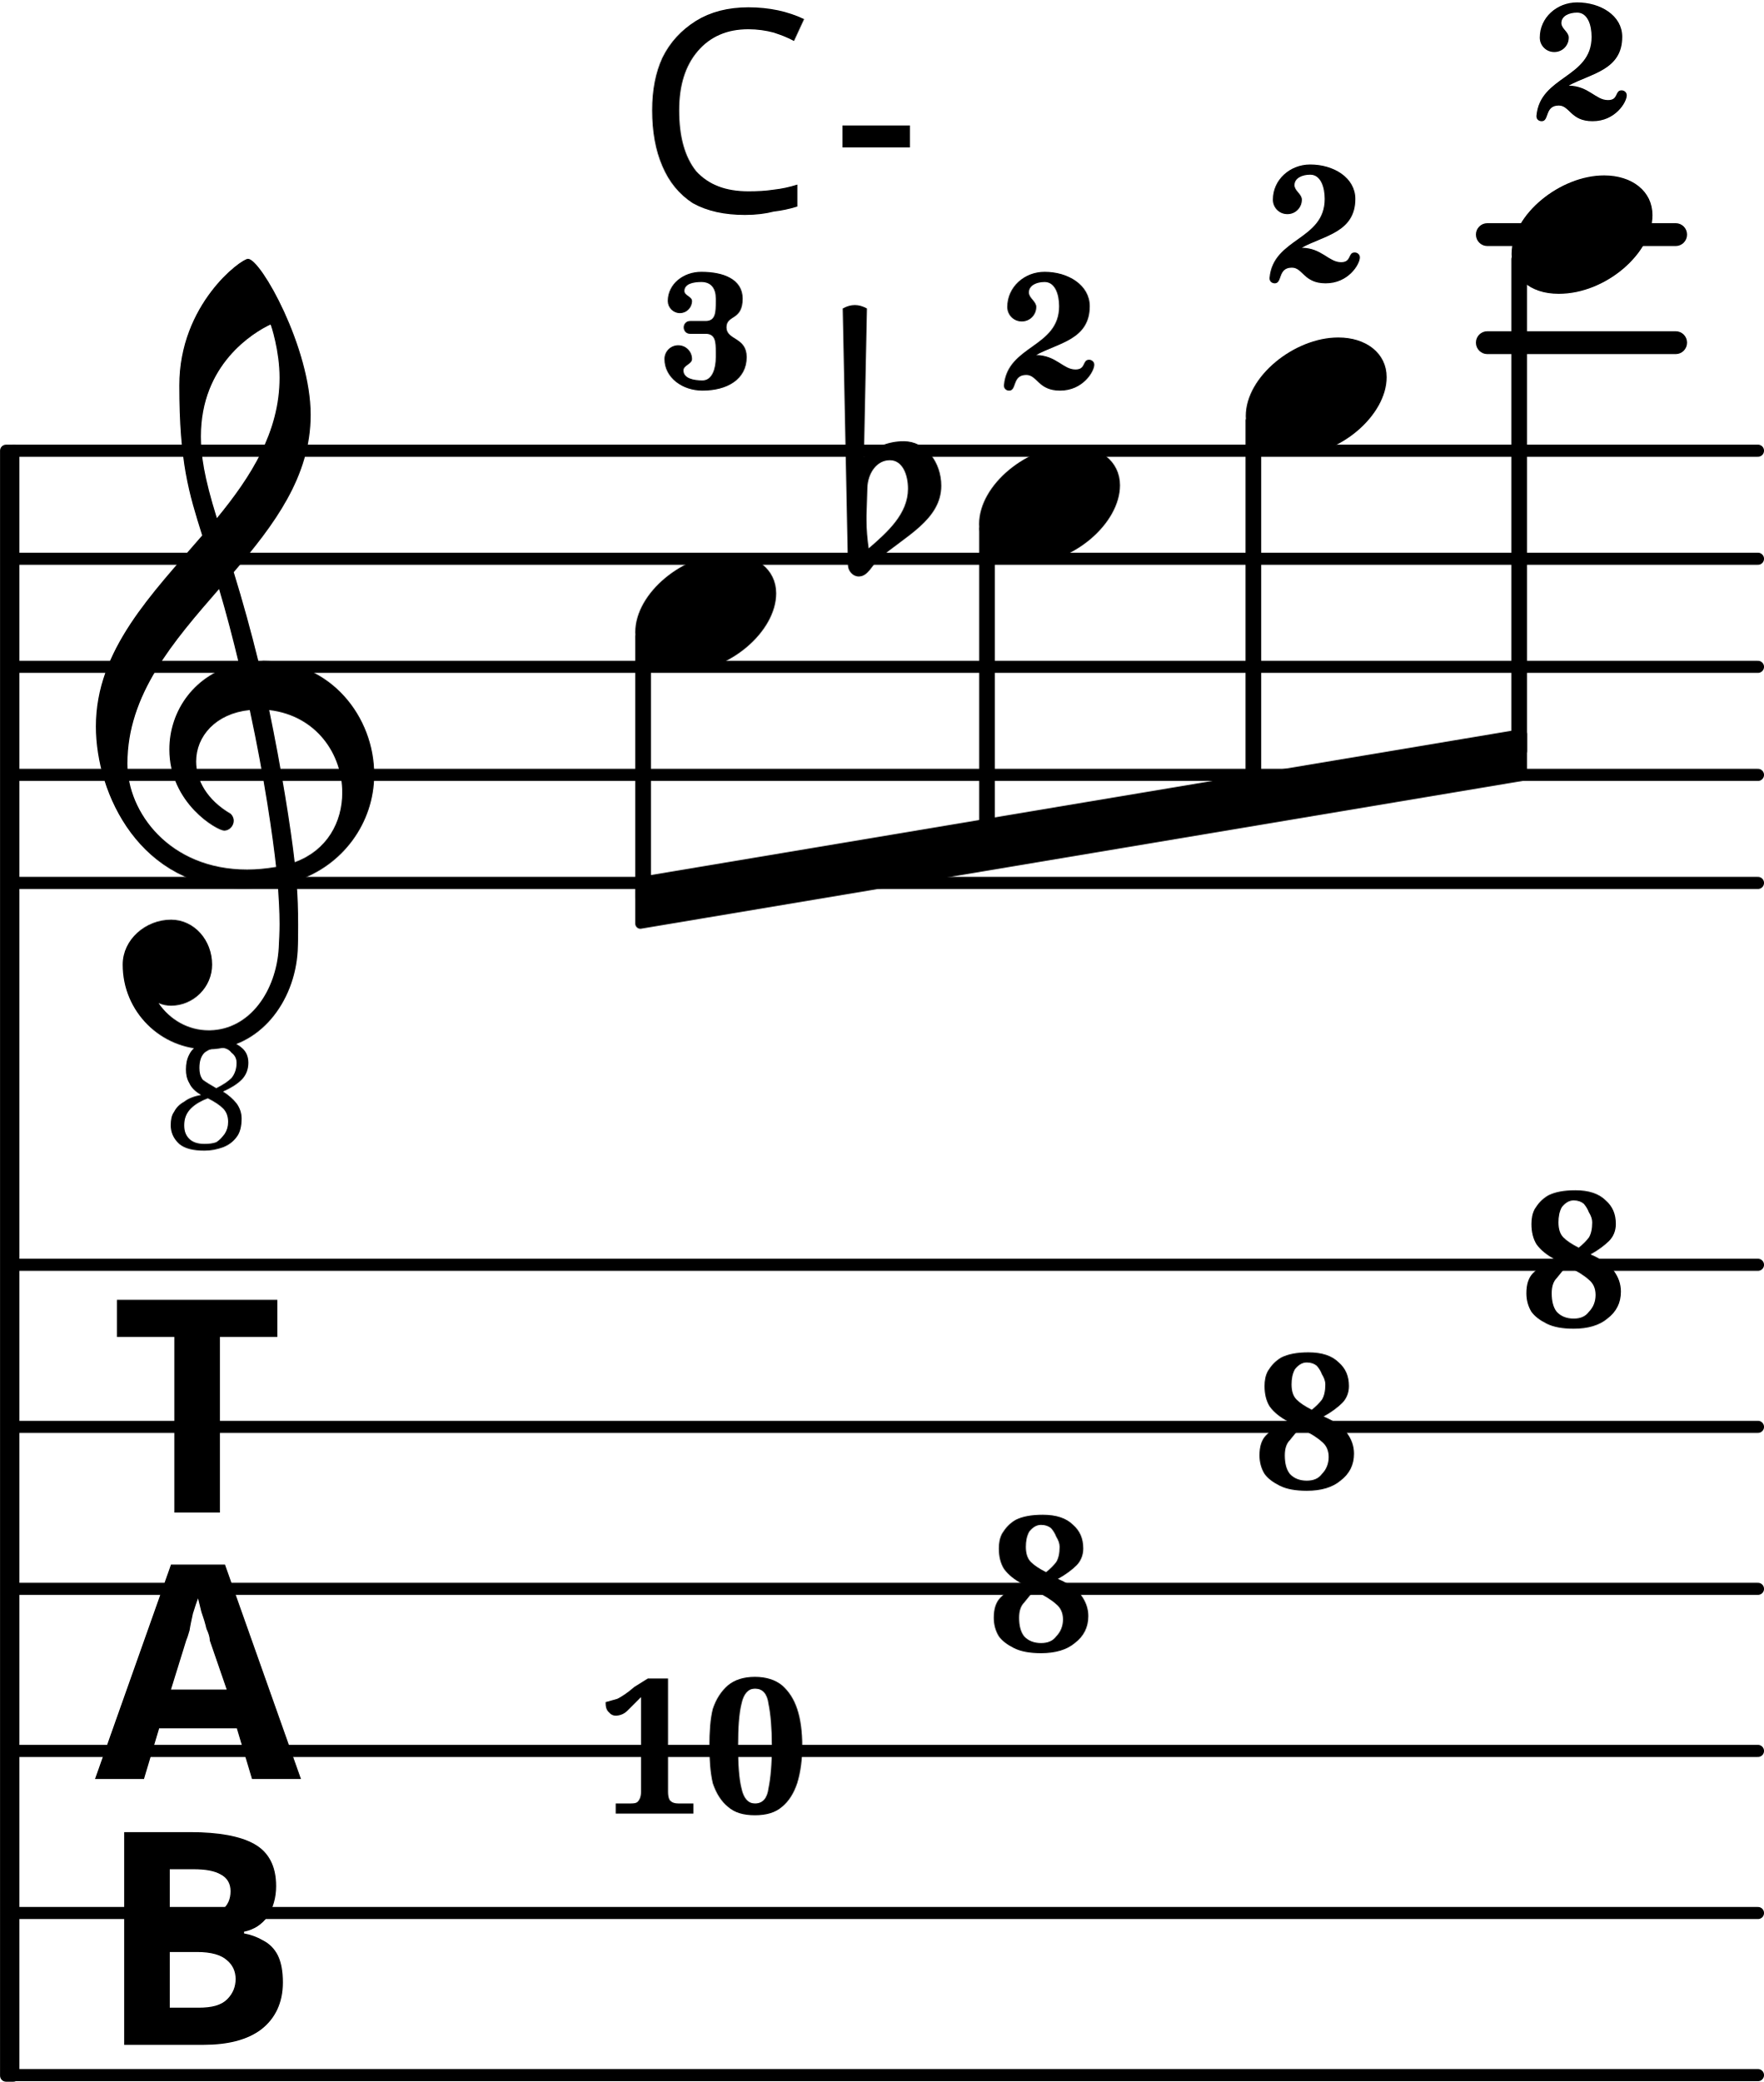
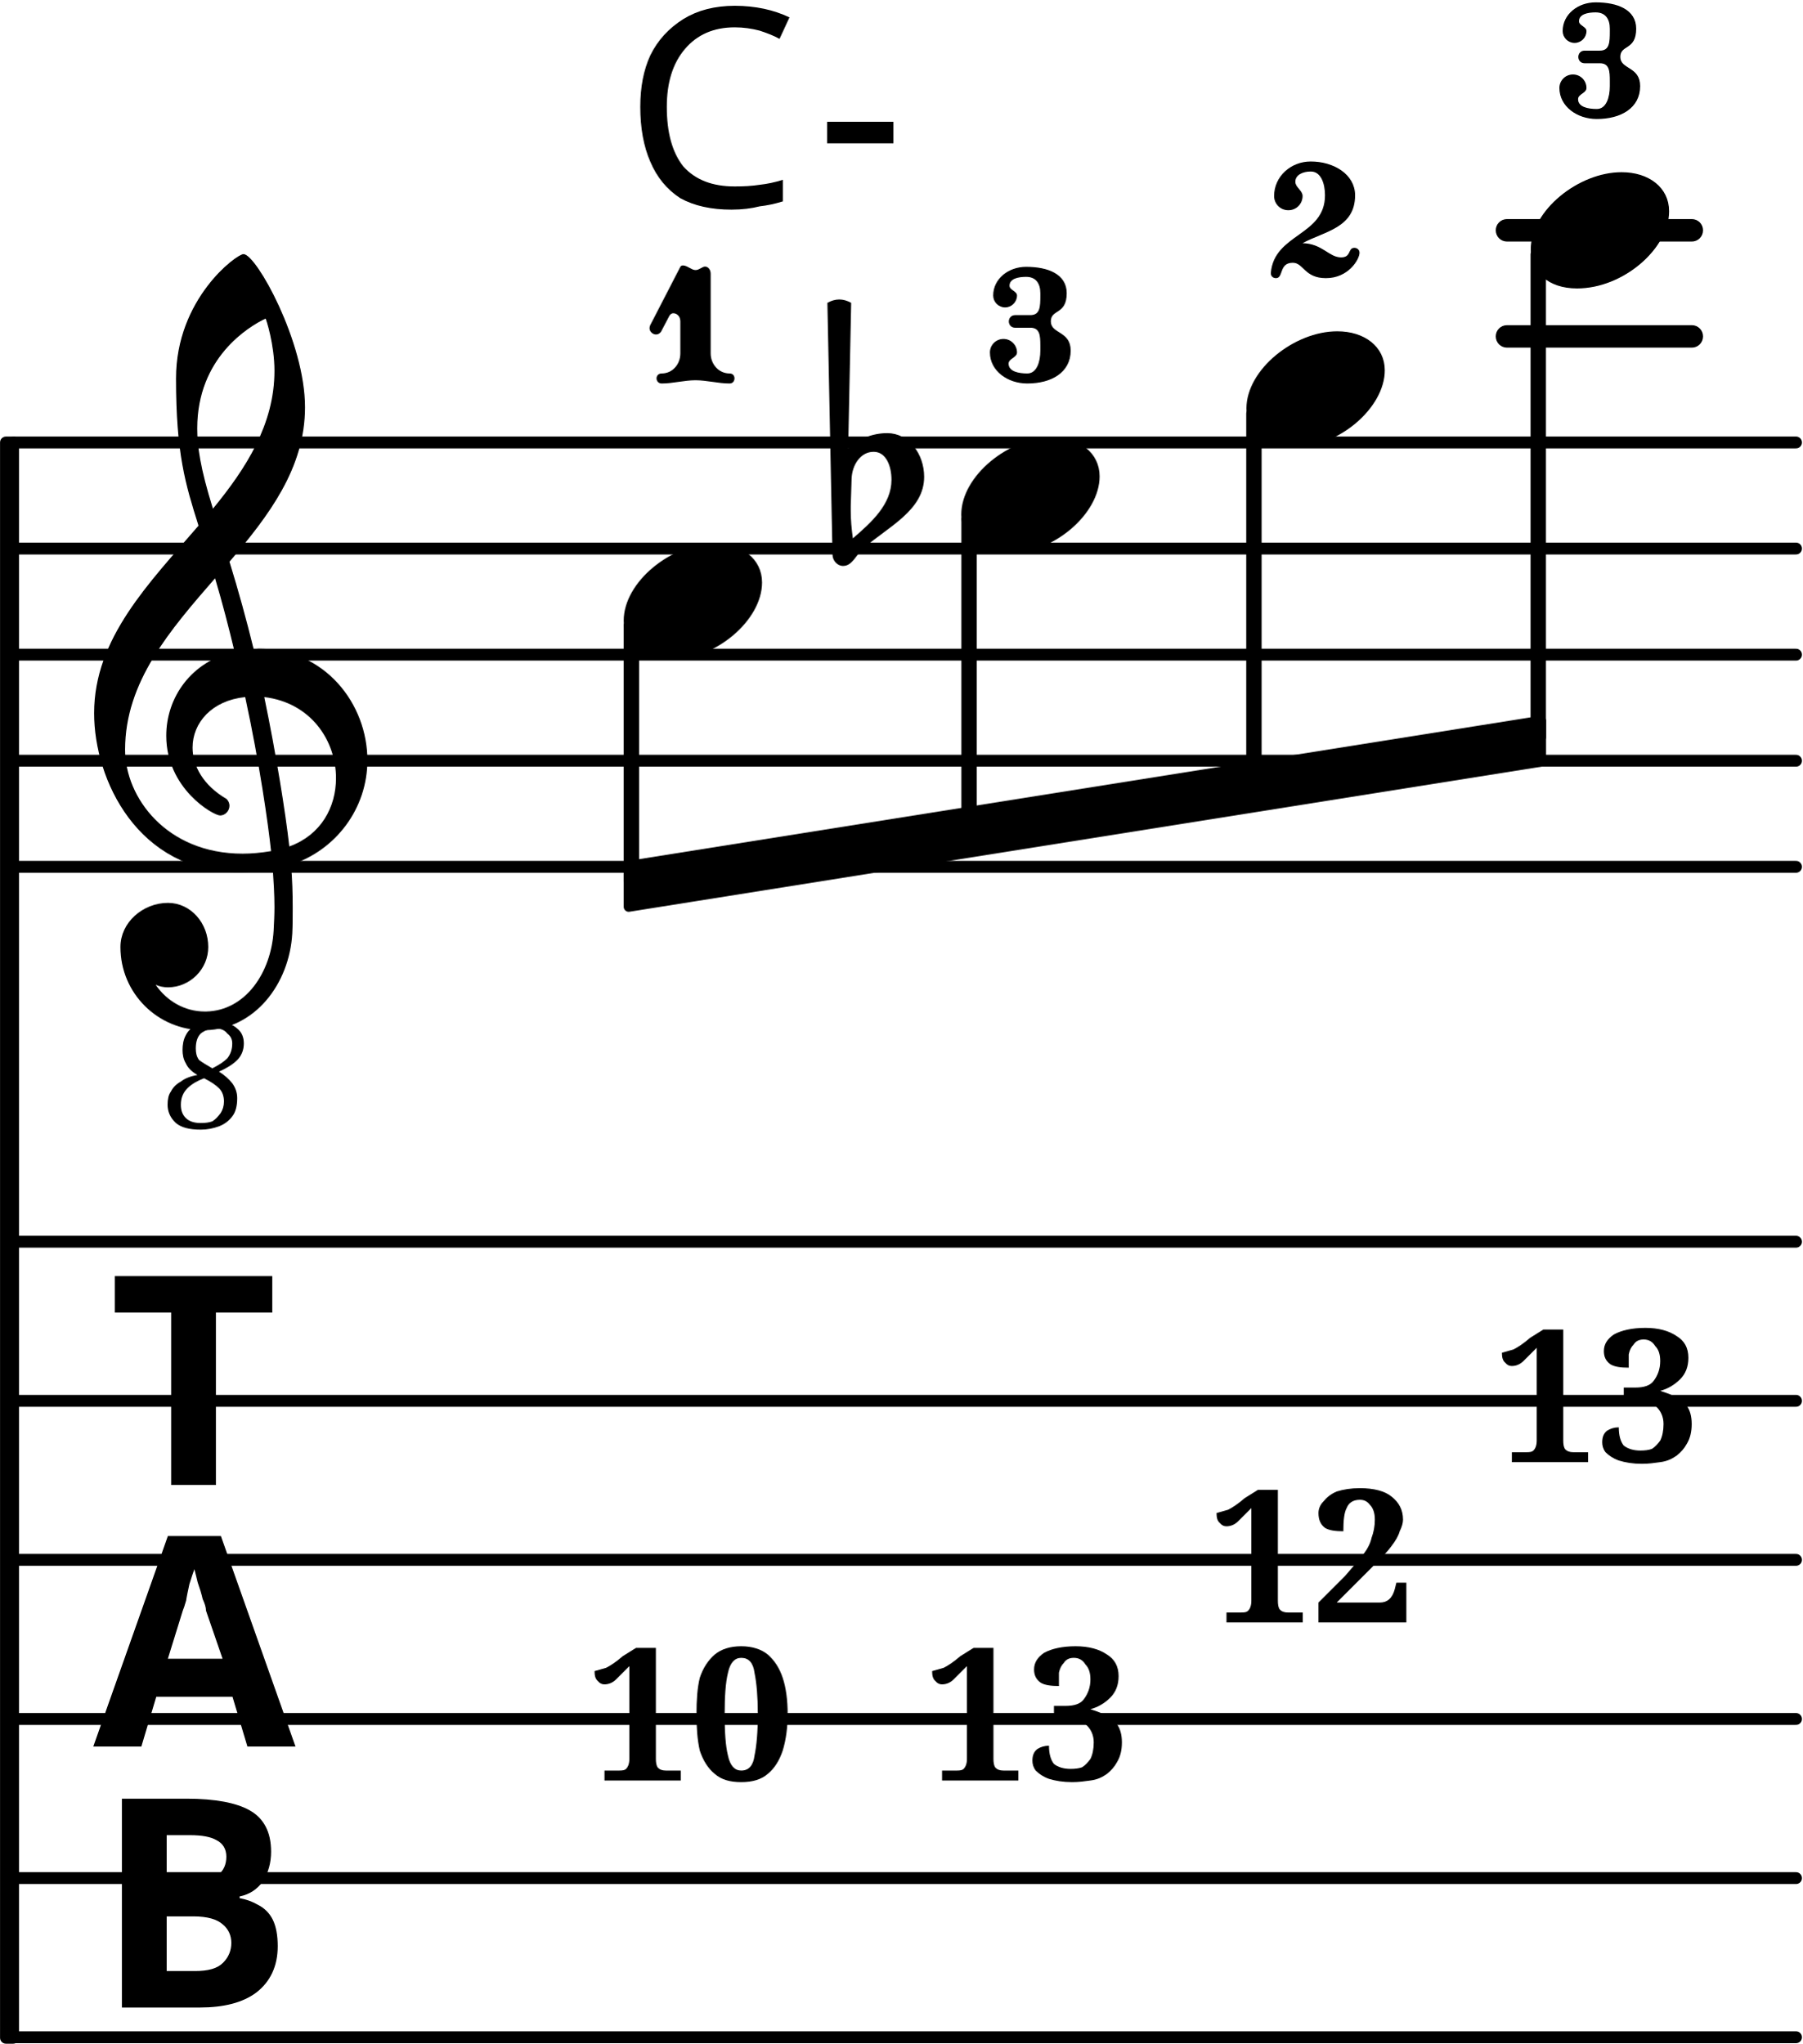
- <svg xmlns="http://www.w3.org/2000/svg" preserveAspectRatio="xMidYMid meet" viewBox="-0.079 -4.234 16.32 19.26">
+ <svg xmlns="http://www.w3.org/2000/svg" preserveAspectRatio="xMidYMid meet" viewBox="-0.079 -4.234 16.99 19.26">
  <g transform="translate(0, -2.063)">
-     <rect x="13.58" y="-0.106" width="1.954" height="0.212" ry="0.106" fill="currentColor" />
+     <rect x="14.02" y="-0.106" width="1.954" height="0.212" ry="0.106" fill="currentColor" />
  </g>
  <g transform="translate(0, -1.063)">
-     <rect x="13.58" y="-0.106" width="1.954" height="0.212" ry="0.106" fill="currentColor" />
+     <rect x="14.02" y="-0.106" width="1.954" height="0.212" ry="0.106" fill="currentColor" />
  </g>
  <g transform="translate(0, 3.937)">
-     <line stroke-linejoin="round" stroke-linecap="round" stroke-width="0.112" stroke="currentColor" x1="0.056" y1="0" x2="16.19" y2="0" />
+     <line stroke-linejoin="round" stroke-linecap="round" stroke-width="0.112" stroke="currentColor" x1="0.056" y1="0" x2="16.85" y2="0" />
  </g>
  <g transform="translate(0, 2.937)">
-     <line stroke-linejoin="round" stroke-linecap="round" stroke-width="0.112" stroke="currentColor" x1="0.056" y1="0" x2="16.19" y2="0" />
+     <line stroke-linejoin="round" stroke-linecap="round" stroke-width="0.112" stroke="currentColor" x1="0.056" y1="0" x2="16.85" y2="0" />
  </g>
  <g transform="translate(0, 1.937)">
-     <line stroke-linejoin="round" stroke-linecap="round" stroke-width="0.112" stroke="currentColor" x1="0.056" y1="0" x2="16.19" y2="0" />
+     <line stroke-linejoin="round" stroke-linecap="round" stroke-width="0.112" stroke="currentColor" x1="0.056" y1="0" x2="16.85" y2="0" />
  </g>
  <g transform="translate(0, 0.9368)">
-     <line stroke-linejoin="round" stroke-linecap="round" stroke-width="0.112" stroke="currentColor" x1="0.056" y1="0" x2="16.19" y2="0" />
+     <line stroke-linejoin="round" stroke-linecap="round" stroke-width="0.112" stroke="currentColor" x1="0.056" y1="0" x2="16.85" y2="0" />
  </g>
  <g transform="translate(0, -0.0632)">
-     <line stroke-linejoin="round" stroke-linecap="round" stroke-width="0.112" stroke="currentColor" x1="0.056" y1="0" x2="16.19" y2="0" />
+     <line stroke-linejoin="round" stroke-linecap="round" stroke-width="0.112" stroke="currentColor" x1="0.056" y1="0" x2="16.85" y2="0" />
  </g>
  <g transform="translate(0, 14.97)">
-     <line stroke-linejoin="round" stroke-linecap="round" stroke-width="0.112" stroke="currentColor" x1="0.056" y1="0" x2="16.19" y2="0" />
+     <line stroke-linejoin="round" stroke-linecap="round" stroke-width="0.112" stroke="currentColor" x1="0.056" y1="0" x2="16.85" y2="0" />
  </g>
  <g transform="translate(0, 13.47)">
-     <line stroke-linejoin="round" stroke-linecap="round" stroke-width="0.112" stroke="currentColor" x1="0.056" y1="0" x2="16.19" y2="0" />
+     <line stroke-linejoin="round" stroke-linecap="round" stroke-width="0.112" stroke="currentColor" x1="0.056" y1="0" x2="16.85" y2="0" />
  </g>
  <g transform="translate(0, 11.97)">
-     <line stroke-linejoin="round" stroke-linecap="round" stroke-width="0.112" stroke="currentColor" x1="0.056" y1="0" x2="16.19" y2="0" />
+     <line stroke-linejoin="round" stroke-linecap="round" stroke-width="0.112" stroke="currentColor" x1="0.056" y1="0" x2="16.85" y2="0" />
  </g>
  <g transform="translate(0, 10.47)">
-     <line stroke-linejoin="round" stroke-linecap="round" stroke-width="0.112" stroke="currentColor" x1="0.056" y1="0" x2="16.19" y2="0" />
+     <line stroke-linejoin="round" stroke-linecap="round" stroke-width="0.112" stroke="currentColor" x1="0.056" y1="0" x2="16.85" y2="0" />
  </g>
  <g transform="translate(0, 8.971)">
-     <line stroke-linejoin="round" stroke-linecap="round" stroke-width="0.112" stroke="currentColor" x1="0.056" y1="0" x2="16.19" y2="0" />
+     <line stroke-linejoin="round" stroke-linecap="round" stroke-width="0.112" stroke="currentColor" x1="0.056" y1="0" x2="16.85" y2="0" />
  </g>
  <g transform="translate(0, 7.471)">
-     <line stroke-linejoin="round" stroke-linecap="round" stroke-width="0.112" stroke="currentColor" x1="0.056" y1="0" x2="16.19" y2="0" />
+     <line stroke-linejoin="round" stroke-linecap="round" stroke-width="0.112" stroke="currentColor" x1="0.056" y1="0" x2="16.85" y2="0" />
  </g>
-   <g transform="translate(5.8, -2.276)">
+   <g transform="translate(5.8, -2.289)">
    <text font-family="sans" font-size="2.616" text-anchor="start" fill="currentColor">
      <tspan>C</tspan>
    </text>
  </g>
-   <g transform="translate(7.608, -2.276)">
+   <g transform="translate(7.608, -2.289)">
    <text font-family="sans" font-size="2.616" text-anchor="start" fill="currentColor">
      <tspan>-</tspan>
    </text>
  </g>
  <g transform="translate(5.8, 1.437)">
    <path transform="scale(0.004, -0.004)" d="M0 -45c0 92 113 182 214 182c64 0 112 -36 112 -92c0 -88 -108 -182 -217 -182c-68 0 -109 39 -109 92z" fill="currentColor" />
  </g>
-   <g transform="translate(6.07, -0.619)">
-     <path transform="scale(0.0022, -0.0022)" d="M261 266c0 -54 85 -40 85 -125c0 -94 -83 -141 -186 -141c-84 0 -160 54 -160 133c0 32 26 58 58 58s58 -26 58 -58c0 -22 -36 -26 -36 -48c0 -33 42 -42 80 -42c41 0 56 50 56 98v21c0 44 -2 77 -43 77h-65c-18 0 -27 14 -27 27s9 27 27 27h65c42 0 43 36 43 83v11 c0 43 -20 70 -61 70c-34 0 -71 -8 -71 -38c0 -19 32 -23 32 -42c0 -28 -23 -51 -51 -51s-51 23 -51 51c0 72 66 123 141 123c93 0 174 -31 174 -113c0 -94 -68 -67 -68 -121z" fill="currentColor" />
+   <g transform="translate(6.05, -0.619)">
+     <path transform="scale(0.0022, -0.0022)" d="M194 486c16 0 29 15 41 15c13 0 24 -13 24 -31v-341c0 -47 35 -86 81 -86c14 0 21 -10 21 -21s-7 -22 -21 -22c-49 0 -97 14 -146 14s-96 -14 -145 -14c-14 0 -22 11 -22 22s8 21 22 21c46 0 80 39 80 86v137c0 23 -16 35 -30 35c-7 0 -13 -4 -17 -11l-34 -65 c-5 -10 -14 -15 -23 -15c-14 0 -28 12 -28 27c0 4 1 8 3 13l129 250c2 4 7 6 11 6c18 0 37 -20 54 -20z" fill="currentColor" />
  </g>
  <g transform="translate(0.8, 2.937)">
    <path transform="scale(0.004, -0.004)" d="M265 -635h-5c-108 0 -196 87 -196 196c0 58 53 104 112 104c54 0 95 -48 95 -104c0 -52 -43 -95 -95 -95c-10 0 -20 2 -29 6c26 -38 68 -63 116 -63h3zM403 150c28 -135 50 -272 59 -352c75 27 110 93 110 161c0 88 -59 178 -169 191zM75 26c0 -112 97 -245 277 -245 c21 0 43 2 67 6c-7 65 -27 206 -61 363c-79 -8 -124 -61 -124 -119c0 -43 25 -89 80 -121c5 -5 7 -11 7 -16c0 -12 -10 -23 -22 -23c-16 0 -127 63 -127 188c0 89 58 175 161 198c-14 58 -29 116 -46 173c-106 -122 -212 -244 -212 -404zM354 1194c30 0 145 -207 145 -361 c0 -143 -85 -255 -178 -364c21 -68 40 -137 57 -206c4 0 8 1 12 1c156 0 256 -130 256 -263c0 -113 -74 -212 -180 -246c3 -34 4 -68 4 -102c0 -20 0 -40 -1 -60c-7 -120 -89 -225 -204 -228l1 44c93 2 153 92 159 190c1 19 2 37 2 56c0 30 -2 60 -4 90 c-28 -5 -54 -8 -79 -8c-240 0 -342 219 -342 375c0 177 130 307 246 442c-31 98 -53 170 -53 347c0 188 143 293 159 293zM427 919c0 62 -20 123 -21 123c-40 -19 -161 -92 -161 -259c0 -42 7 -93 37 -189c78 95 145 199 145 325z" fill="currentColor" />
  </g>
  <g transform="translate(1.485, 6.399)">
    <text font-family="serif" font-style="italic" font-size="1.386" text-anchor="start" fill="currentColor">
      <tspan>8</tspan>
    </text>
  </g>
  <g transform="translate(5.447, 12.55)">
    <text font-family="serif" font-weight="bold" font-size="1.746" text-anchor="start" fill="currentColor">
      <tspan>10</tspan>
    </text>
  </g>
  <g transform="translate(0.9406, 9.764)">
    <text font-family="sans" font-weight="bold" font-size="2.772" text-anchor="start" fill="currentColor">
      <tspan>T</tspan>
    </text>
  </g>
  <g transform="translate(0.8, 12.23)">
    <text font-family="sans" font-weight="bold" font-size="2.772" text-anchor="start" fill="currentColor">
      <tspan>A</tspan>
    </text>
  </g>
  <g transform="translate(0.8201, 14.69)">
    <text font-family="sans" font-weight="bold" font-size="2.772" text-anchor="start" fill="currentColor">
      <tspan>B</tspan>
    </text>
  </g>
  <g transform="translate(5.872, 1.937)">
    <rect x="-0.072" y="-0.321" width="0.145" height="2.493" ry="0.047" fill="currentColor" />
  </g>
  <g transform="translate(8.982, 0.4368)">
    <path transform="scale(0.004, -0.004)" d="M0 -45c0 92 113 182 214 182c64 0 112 -36 112 -92c0 -88 -108 -182 -217 -182c-68 0 -109 39 -109 92z" fill="currentColor" />
  </g>
-   <g transform="translate(9.212, -0.619)">
-     <path transform="scale(0.0022, -0.0022)" d="M94 66c-60 0 -39 -66 -72 -66c-11 0 -22 7 -22 21v2c15 169 232 158 232 332c0 50 -17 102 -61 102c-33 0 -66 -14 -66 -44c0 -24 31 -37 31 -61c0 -34 -27 -61 -61 -61s-61 27 -61 61c0 84 72 148 157 148c98 0 190 -55 190 -145c0 -140 -131 -154 -225 -205 c85 -2 113 -61 165 -61c45 0 28 41 57 41c11 0 22 -8 22 -21c0 -29 -48 -109 -144 -109c-92 0 -96 66 -142 66z" fill="currentColor" />
+   <g transform="translate(9.252, -0.619)">
+     <path transform="scale(0.0022, -0.0022)" d="M261 266c0 -54 85 -40 85 -125c0 -94 -83 -141 -186 -141c-84 0 -160 54 -160 133c0 32 26 58 58 58s58 -26 58 -58c0 -22 -36 -26 -36 -48c0 -33 42 -42 80 -42c41 0 56 50 56 98v21c0 44 -2 77 -43 77h-65c-18 0 -27 14 -27 27s9 27 27 27h65c42 0 43 36 43 83v11 c0 43 -20 70 -61 70c-34 0 -71 -8 -71 -38c0 -19 32 -23 32 -42c0 -28 -23 -51 -51 -51s-51 23 -51 51c0 72 66 123 141 123c93 0 174 -31 174 -113c0 -94 -68 -67 -68 -121z" fill="currentColor" />
  </g>
-   <g transform="translate(9.071, 11.05)">
+   <g transform="translate(8.629, 12.55)">
    <text font-family="serif" font-weight="bold" font-size="1.746" text-anchor="start" fill="currentColor">
-       <tspan>8</tspan>
+       <tspan>13</tspan>
    </text>
  </g>
  <g transform="translate(9.055, 1.937)">
-     <rect x="-0.072" y="-1.321" width="0.145" height="2.965" ry="0.047" fill="currentColor" />
+     <rect x="-0.072" y="-1.321" width="0.145" height="2.993" ry="0.047" fill="currentColor" />
  </g>
  <g transform="translate(7.832, 0.4368)">
    <path transform="scale(0.004, -0.004)" d="M29 39l-2 -64v-11c0 -22 2 -43 5 -65c44 38 91 80 91 138c0 33 -13 66 -42 66c-31 0 -51 -31 -52 -64zM-28 454c9 5 18 8 28 8s19 -3 28 -8l-7 -343c25 23 58 36 92 36c51 0 87 -49 87 -103c0 -79 -84 -117 -144 -169c-16 -14 -25 -41 -47 -41c-14 0 -25 13 -25 27z" fill="currentColor" />
  </g>
  <g transform="translate(-0.0786, 7.454)">
    <rect x="0" y="-7.573" width="0.179" height="15.15" ry="0.056" fill="currentColor" />
  </g>
-   <g transform="translate(11.45, -0.5632)">
+   <g transform="translate(11.67, -0.5632)">
    <path transform="scale(0.004, -0.004)" d="M0 -45c0 92 113 182 214 182c64 0 112 -36 112 -92c0 -88 -108 -182 -217 -182c-68 0 -109 39 -109 92z" fill="currentColor" />
  </g>
-   <g transform="translate(11.67, -1.612)">
+   <g transform="translate(11.9, -1.612)">
    <path transform="scale(0.0022, -0.0022)" d="M94 66c-60 0 -39 -66 -72 -66c-11 0 -22 7 -22 21v2c15 169 232 158 232 332c0 50 -17 102 -61 102c-33 0 -66 -14 -66 -44c0 -24 31 -37 31 -61c0 -34 -27 -61 -61 -61s-61 27 -61 61c0 84 72 148 157 148c98 0 190 -55 190 -145c0 -140 -131 -154 -225 -205 c85 -2 113 -61 165 -61c45 0 28 41 57 41c11 0 22 -8 22 -21c0 -29 -48 -109 -144 -109c-92 0 -96 66 -142 66z" fill="currentColor" />
  </g>
-   <g transform="translate(11.53, 9.547)">
+   <g transform="translate(11.31, 11.06)">
    <text font-family="serif" font-weight="bold" font-size="1.746" text-anchor="start" fill="currentColor">
-       <tspan>8</tspan>
+       <tspan>12</tspan>
    </text>
  </g>
-   <g transform="translate(11.52, 1.937)">
-     <rect x="-0.072" y="-2.321" width="0.145" height="3.557" ry="0.047" fill="currentColor" />
+   <g transform="translate(11.74, 1.937)">
+     <rect x="-0.072" y="-2.321" width="0.145" height="3.57" ry="0.047" fill="currentColor" />
  </g>
-   <g transform="translate(13.91, -2.063)">
+   <g transform="translate(14.35, -2.063)">
    <path transform="scale(0.004, -0.004)" d="M0 -45c0 92 113 182 214 182c64 0 112 -36 112 -92c0 -88 -108 -182 -217 -182c-68 0 -109 39 -109 92z" fill="currentColor" />
  </g>
-   <g transform="translate(14.14, -3.112)">
-     <path transform="scale(0.0022, -0.0022)" d="M94 66c-60 0 -39 -66 -72 -66c-11 0 -22 7 -22 21v2c15 169 232 158 232 332c0 50 -17 102 -61 102c-33 0 -66 -14 -66 -44c0 -24 31 -37 31 -61c0 -34 -27 -61 -61 -61s-61 27 -61 61c0 84 72 148 157 148c98 0 190 -55 190 -145c0 -140 -131 -154 -225 -205 c85 -2 113 -61 165 -61c45 0 28 41 57 41c11 0 22 -8 22 -21c0 -29 -48 -109 -144 -109c-92 0 -96 66 -142 66z" fill="currentColor" />
+   <g transform="translate(14.62, -3.112)">
+     <path transform="scale(0.0022, -0.0022)" d="M261 266c0 -54 85 -40 85 -125c0 -94 -83 -141 -186 -141c-84 0 -160 54 -160 133c0 32 26 58 58 58s58 -26 58 -58c0 -22 -36 -26 -36 -48c0 -33 42 -42 80 -42c41 0 56 50 56 98v21c0 44 -2 77 -43 77h-65c-18 0 -27 14 -27 27s9 27 27 27h65c42 0 43 36 43 83v11 c0 43 -20 70 -61 70c-34 0 -71 -8 -71 -38c0 -19 32 -23 32 -42c0 -28 -23 -51 -51 -51s-51 23 -51 51c0 72 66 123 141 123c93 0 174 -31 174 -113c0 -94 -68 -67 -68 -121z" fill="currentColor" />
  </g>
-   <g transform="translate(14, 8.047)">
+   <g transform="translate(14, 9.549)">
    <text font-family="serif" font-weight="bold" font-size="1.746" text-anchor="start" fill="currentColor">
-       <tspan>8</tspan>
+       <tspan>13</tspan>
    </text>
  </g>
-   <g transform="translate(13.98, 1.937)">
-     <rect x="-0.072" y="-3.821" width="0.145" height="4.649" ry="0.047" fill="currentColor" />
+   <g transform="translate(14.42, 1.937)">
+     <rect x="-0.072" y="-3.821" width="0.145" height="4.648" ry="0.047" fill="currentColor" />
  </g>
  <g transform="translate(5.8, 4.121)">
-     <polygon stroke-linejoin="round" stroke-linecap="round" stroke-width="0.094" fill="currentColor" stroke="currentColor" points="8.206 -1.561 8.206 -1.175 0.047 0.193 0.047 -0.193" />
+     <polygon stroke-linejoin="round" stroke-linecap="round" stroke-width="0.094" fill="currentColor" stroke="currentColor" points="8.647 -1.561 8.647 -1.175 0.047 0.193 0.047 -0.193" />
  </g>
</svg>
